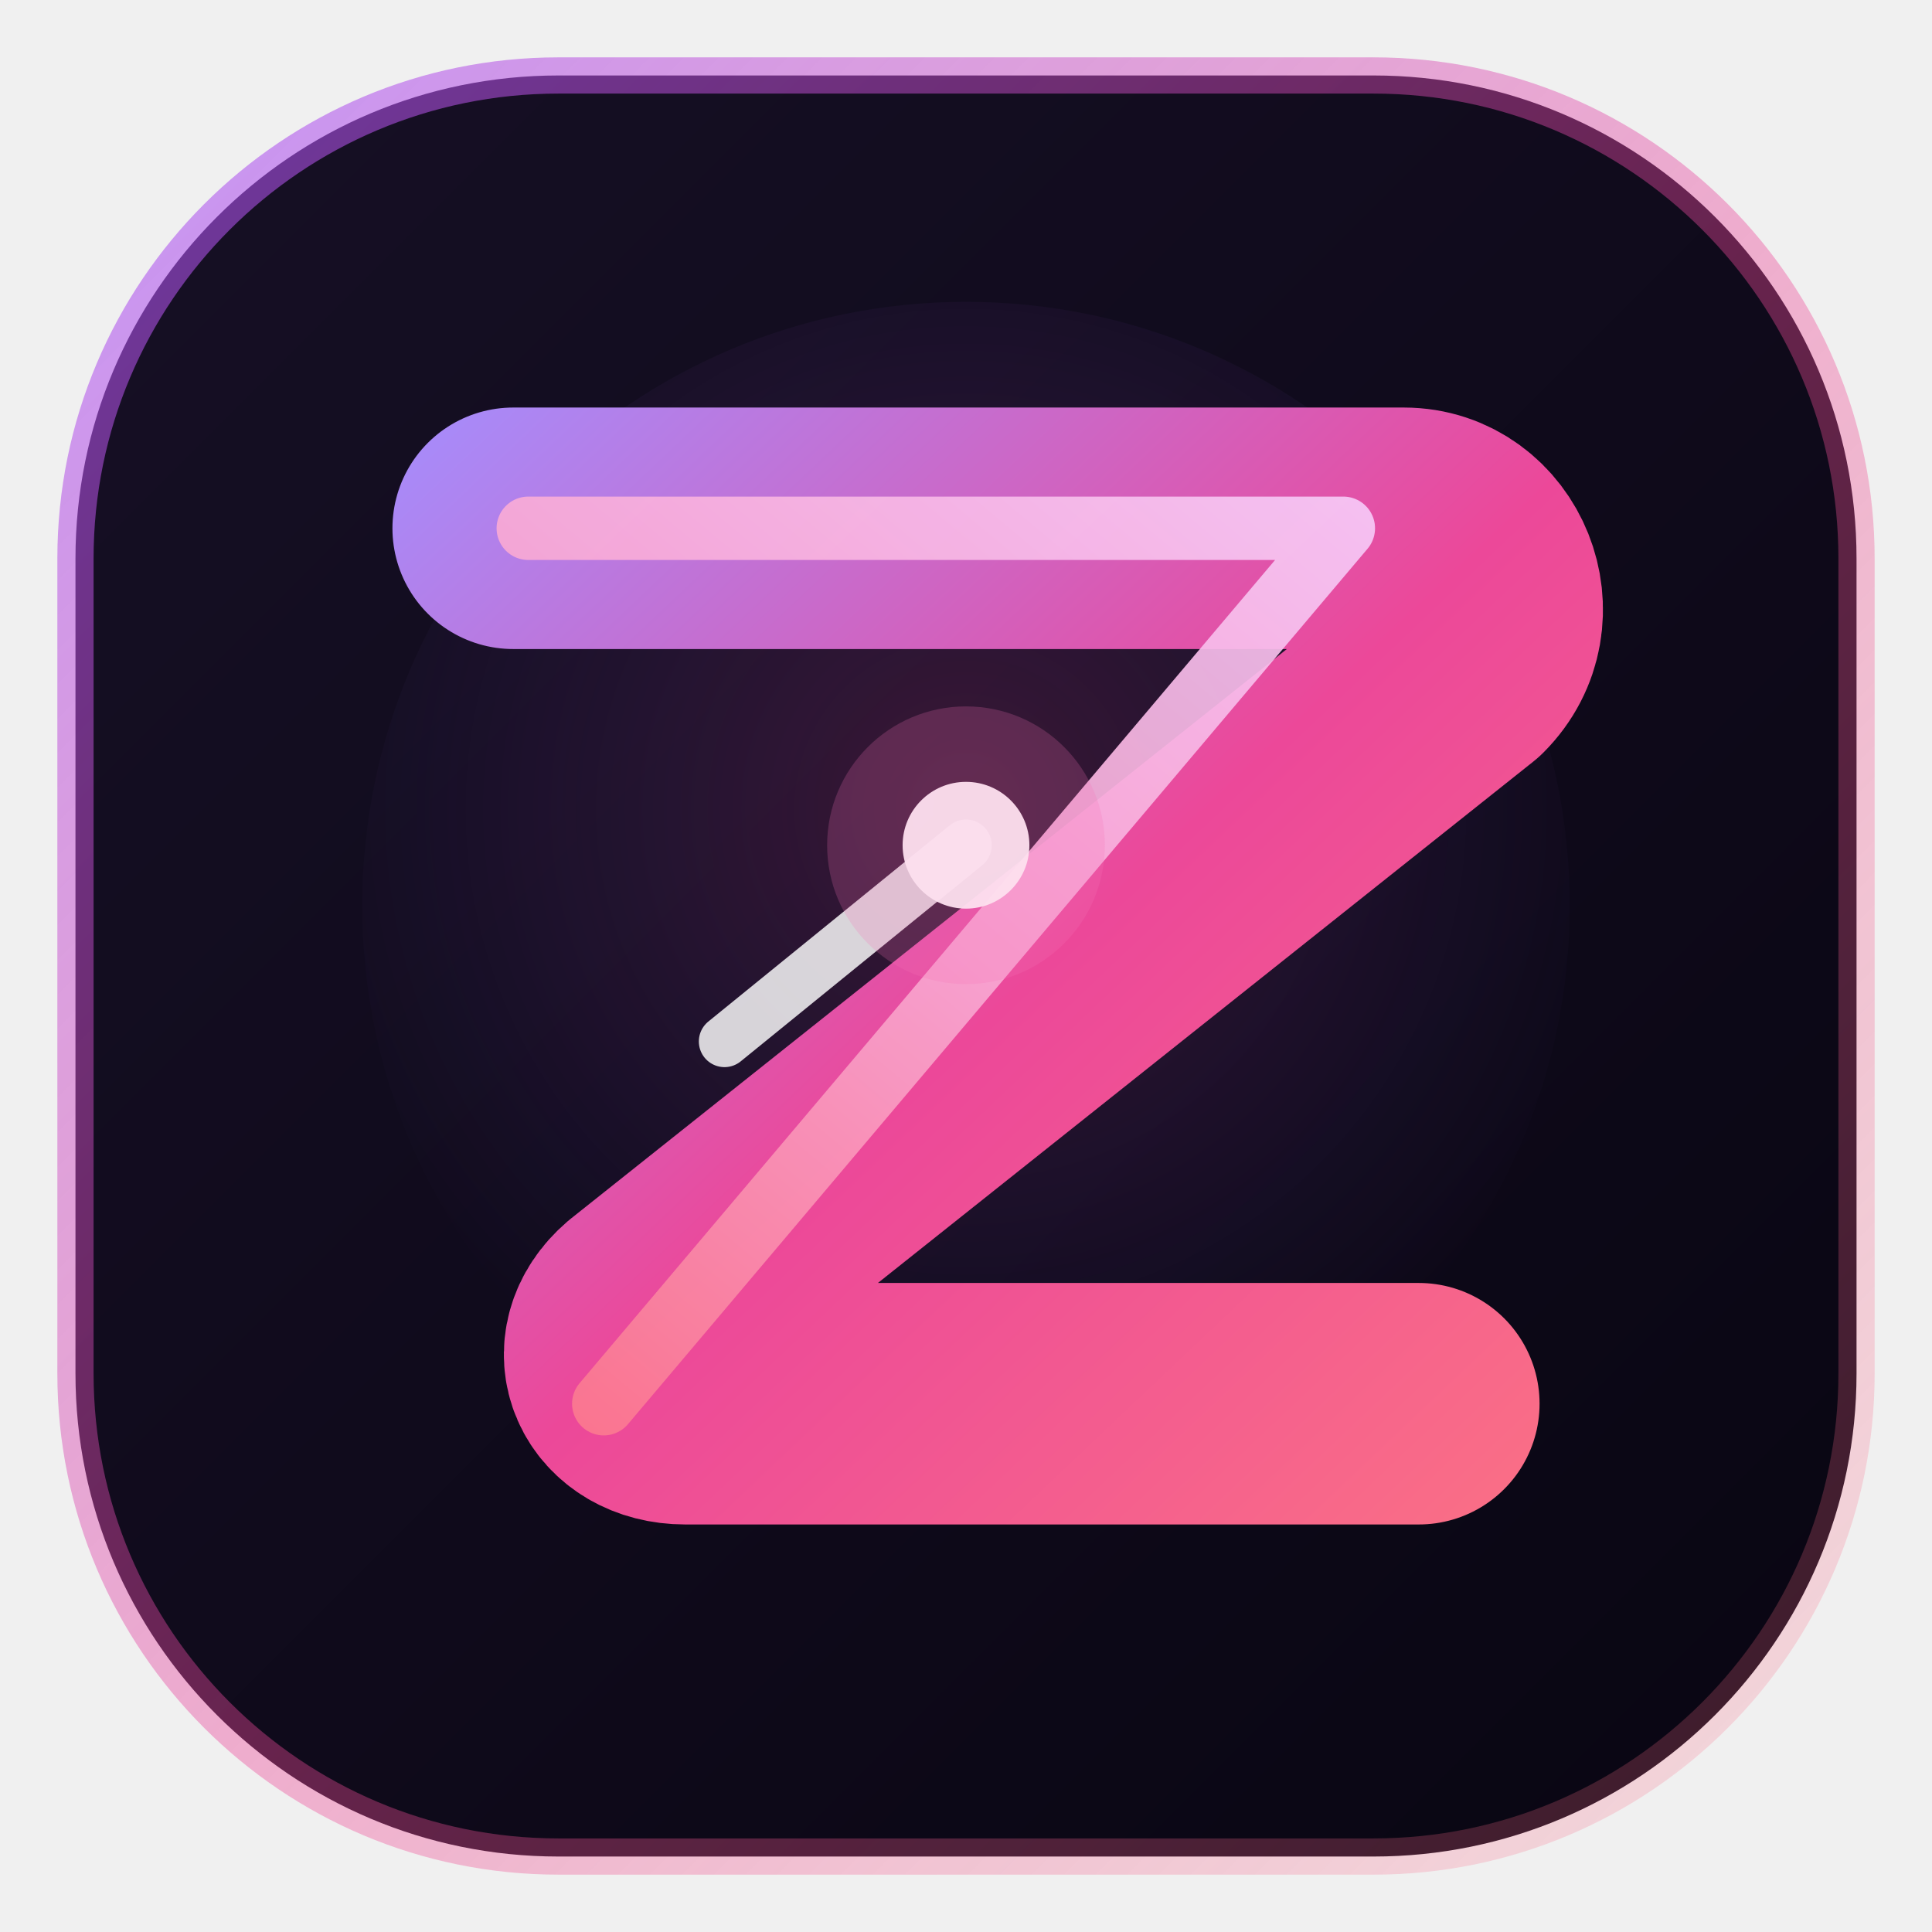
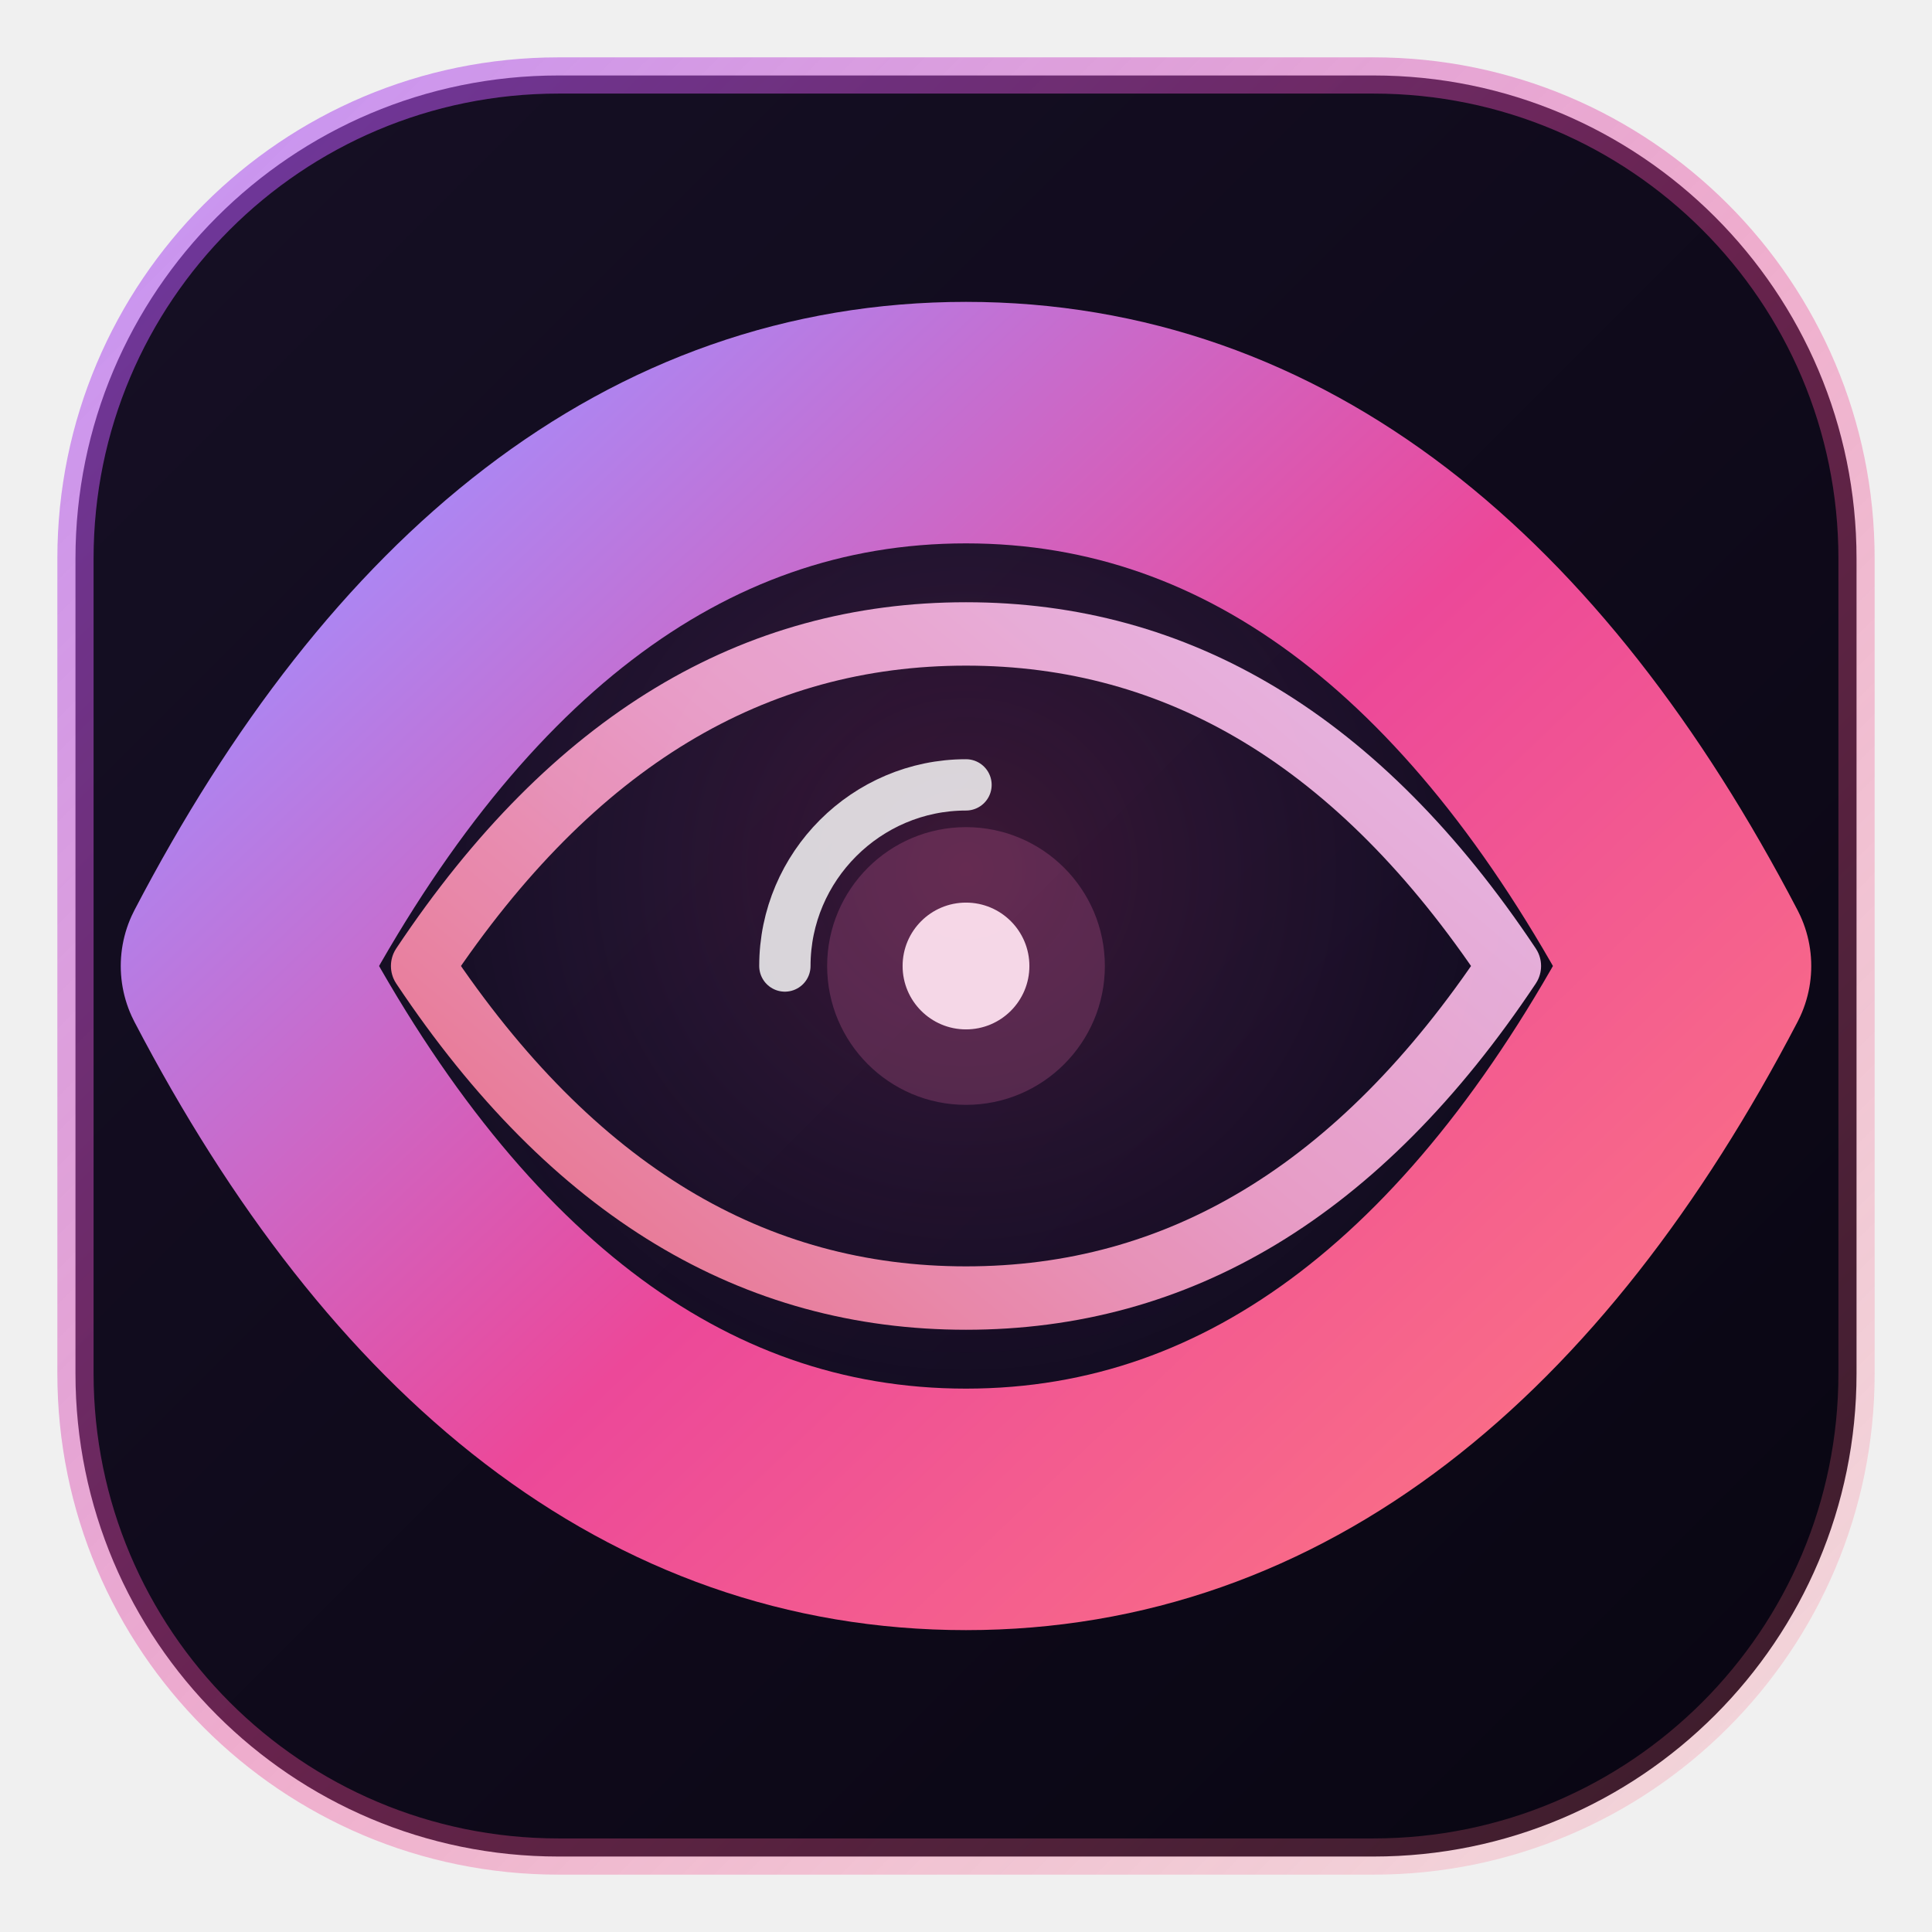
<svg xmlns="http://www.w3.org/2000/svg" viewBox="0 0 64 64" fill="none">
  <defs>
-     <linearGradient id="zuxrash-main" x1="14" y1="14" x2="50" y2="52" gradientUnits="userSpaceOnUse">
+     <linearGradient id="nari-main" x1="14" y1="14" x2="50" y2="52" gradientUnits="userSpaceOnUse">
      <stop offset="0%" stop-color="#a78bfa" />
      <stop offset="52%" stop-color="#ec4899" />
      <stop offset="100%" stop-color="#fb7185" />
    </linearGradient>
-     <linearGradient id="zuxrash-hi" x1="48" y1="14" x2="18" y2="50" gradientUnits="userSpaceOnUse">
+     <linearGradient id="nari-hi" x1="48" y1="14" x2="18" y2="50" gradientUnits="userSpaceOnUse">
      <stop offset="0%" stop-color="#f5d0fe" />
      <stop offset="50%" stop-color="#f9a8d4" />
      <stop offset="100%" stop-color="#fb7185" />
    </linearGradient>
-     <linearGradient id="zuxrash-plate" x1="0" y1="0" x2="64" y2="64" gradientUnits="userSpaceOnUse">
+     <linearGradient id="nari-plate" x1="0" y1="0" x2="64" y2="64" gradientUnits="userSpaceOnUse">
      <stop offset="0%" stop-color="#171026" />
      <stop offset="100%" stop-color="#080511" />
    </linearGradient>
-     <linearGradient id="zuxrash-stroke" x1="4" y1="4" x2="60" y2="60" gradientUnits="userSpaceOnUse">
+     <linearGradient id="nari-stroke" x1="4" y1="4" x2="60" y2="60" gradientUnits="userSpaceOnUse">
      <stop offset="0%" stop-color="#a855f7" stop-opacity="0.6" />
      <stop offset="52%" stop-color="#ec4899" stop-opacity="0.4" />
      <stop offset="100%" stop-color="#fb7185" stop-opacity="0.2" />
    </linearGradient>
-     <radialGradient id="zuxrash-glow" cx="50%" cy="42%" r="56%">
+     <radialGradient id="nari-glow" cx="50%" cy="42%" r="56%">
      <stop offset="0%" stop-color="#ec4899" stop-opacity="0.2" />
      <stop offset="100%" stop-color="#8b5cf6" stop-opacity="0" />
    </radialGradient>
  </defs>
-   <rect x="2.5" y="2.5" width="59" height="59" rx="16" fill="url(#zuxrash-plate)" stroke="url(#zuxrash-stroke)" stroke-width="1.2" />
-   <circle cx="32" cy="30" r="20" fill="url(#zuxrash-glow)" />
-   <path d="M17 17.5H46.5C48.8 17.5 50 20.4 48.3 22.1L21.4 43.5C20 44.7 20.8 46.5 22.7 46.5H47" stroke="url(#zuxrash-main)" stroke-width="8" stroke-linecap="round" stroke-linejoin="round" />
-   <path d="M17.5 17.5H44.5L20 46.5" stroke="url(#zuxrash-hi)" stroke-width="2.1" stroke-linecap="round" stroke-linejoin="round" opacity="0.92" />
-   <path d="M24 34.5L32 28" stroke="#ffffff" stroke-width="1.7" stroke-linecap="round" opacity="0.82" />
-   <circle cx="32" cy="28" r="2.1" fill="#ffffff" opacity="0.95" />
-   <circle cx="32" cy="28" r="4.6" fill="#f472b6" opacity="0.22" />
+   <rect x="2.5" y="2.5" width="59" height="59" rx="16" fill="url(#nari-plate)" stroke="url(#nari-stroke)" stroke-width="1.2" />
+   <circle cx="32" cy="32" r="20" fill="url(#nari-glow)" />
+   <path d="M8 32C14 20.5 22 14 32 14C42 14 50 20.5 56 32C50 43.5 42 50 32 50C22 50 14 43.5 8 32Z" stroke="url(#nari-main)" stroke-width="8" stroke-linecap="round" stroke-linejoin="round" />
+   <path d="M14 32C19 24.5 25 21 32 21C39 21 45 24.5 50 32C45 39.5 39 43 32 43C25 43 19 39.5 14 32Z" stroke="url(#nari-hi)" stroke-width="2.1" stroke-linecap="round" stroke-linejoin="round" opacity="0.92" />
+   <path d="M26 32C26 28.7 28.7 26 32 26" stroke="#ffffff" stroke-width="1.7" stroke-linecap="round" opacity="0.82" />
+   <circle cx="32" cy="32" r="2.1" fill="#ffffff" opacity="0.95" />
+   <circle cx="32" cy="32" r="4.6" fill="#f472b6" opacity="0.22" />
</svg>
